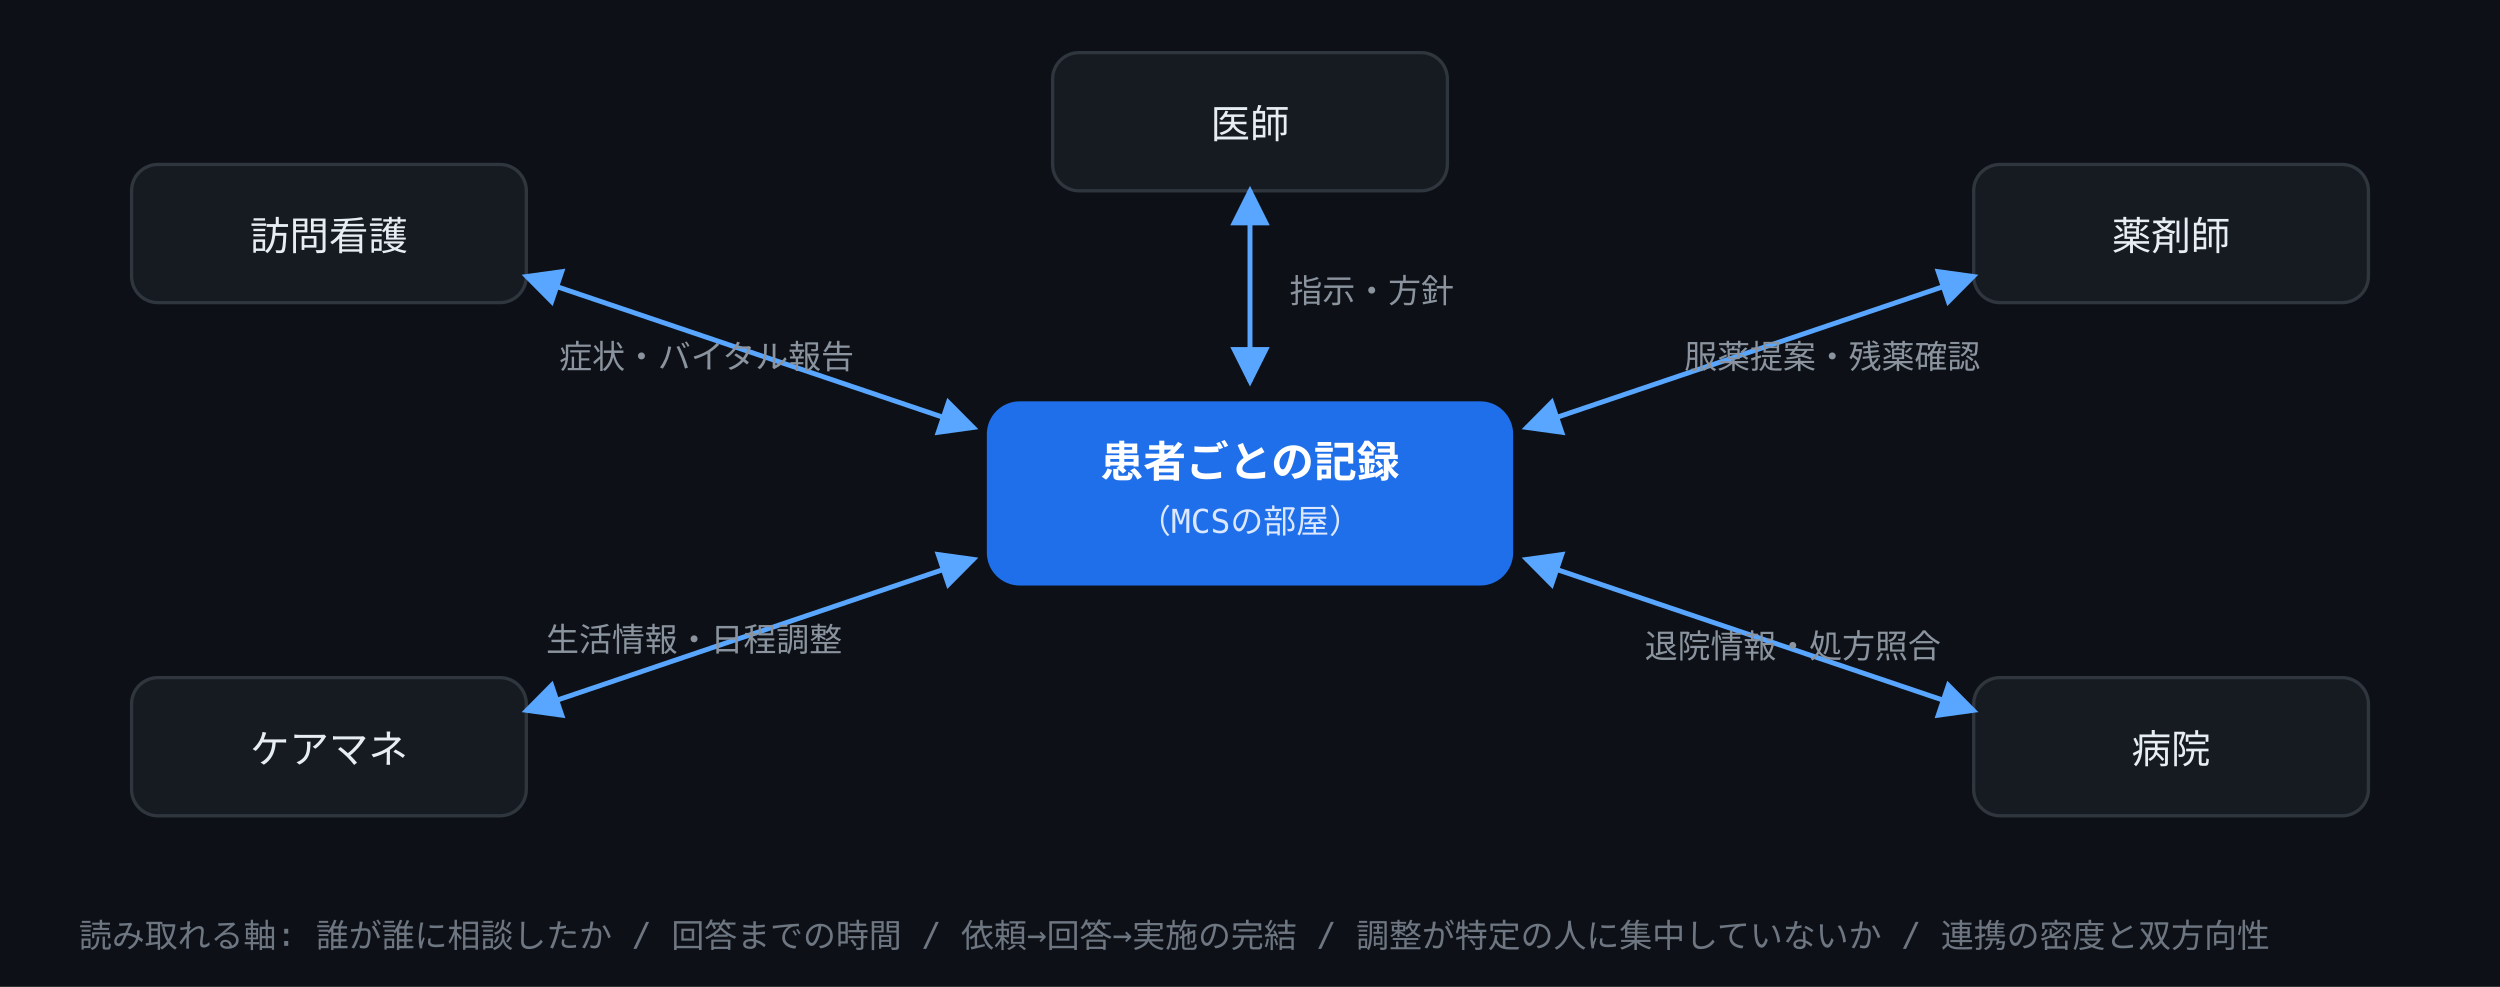
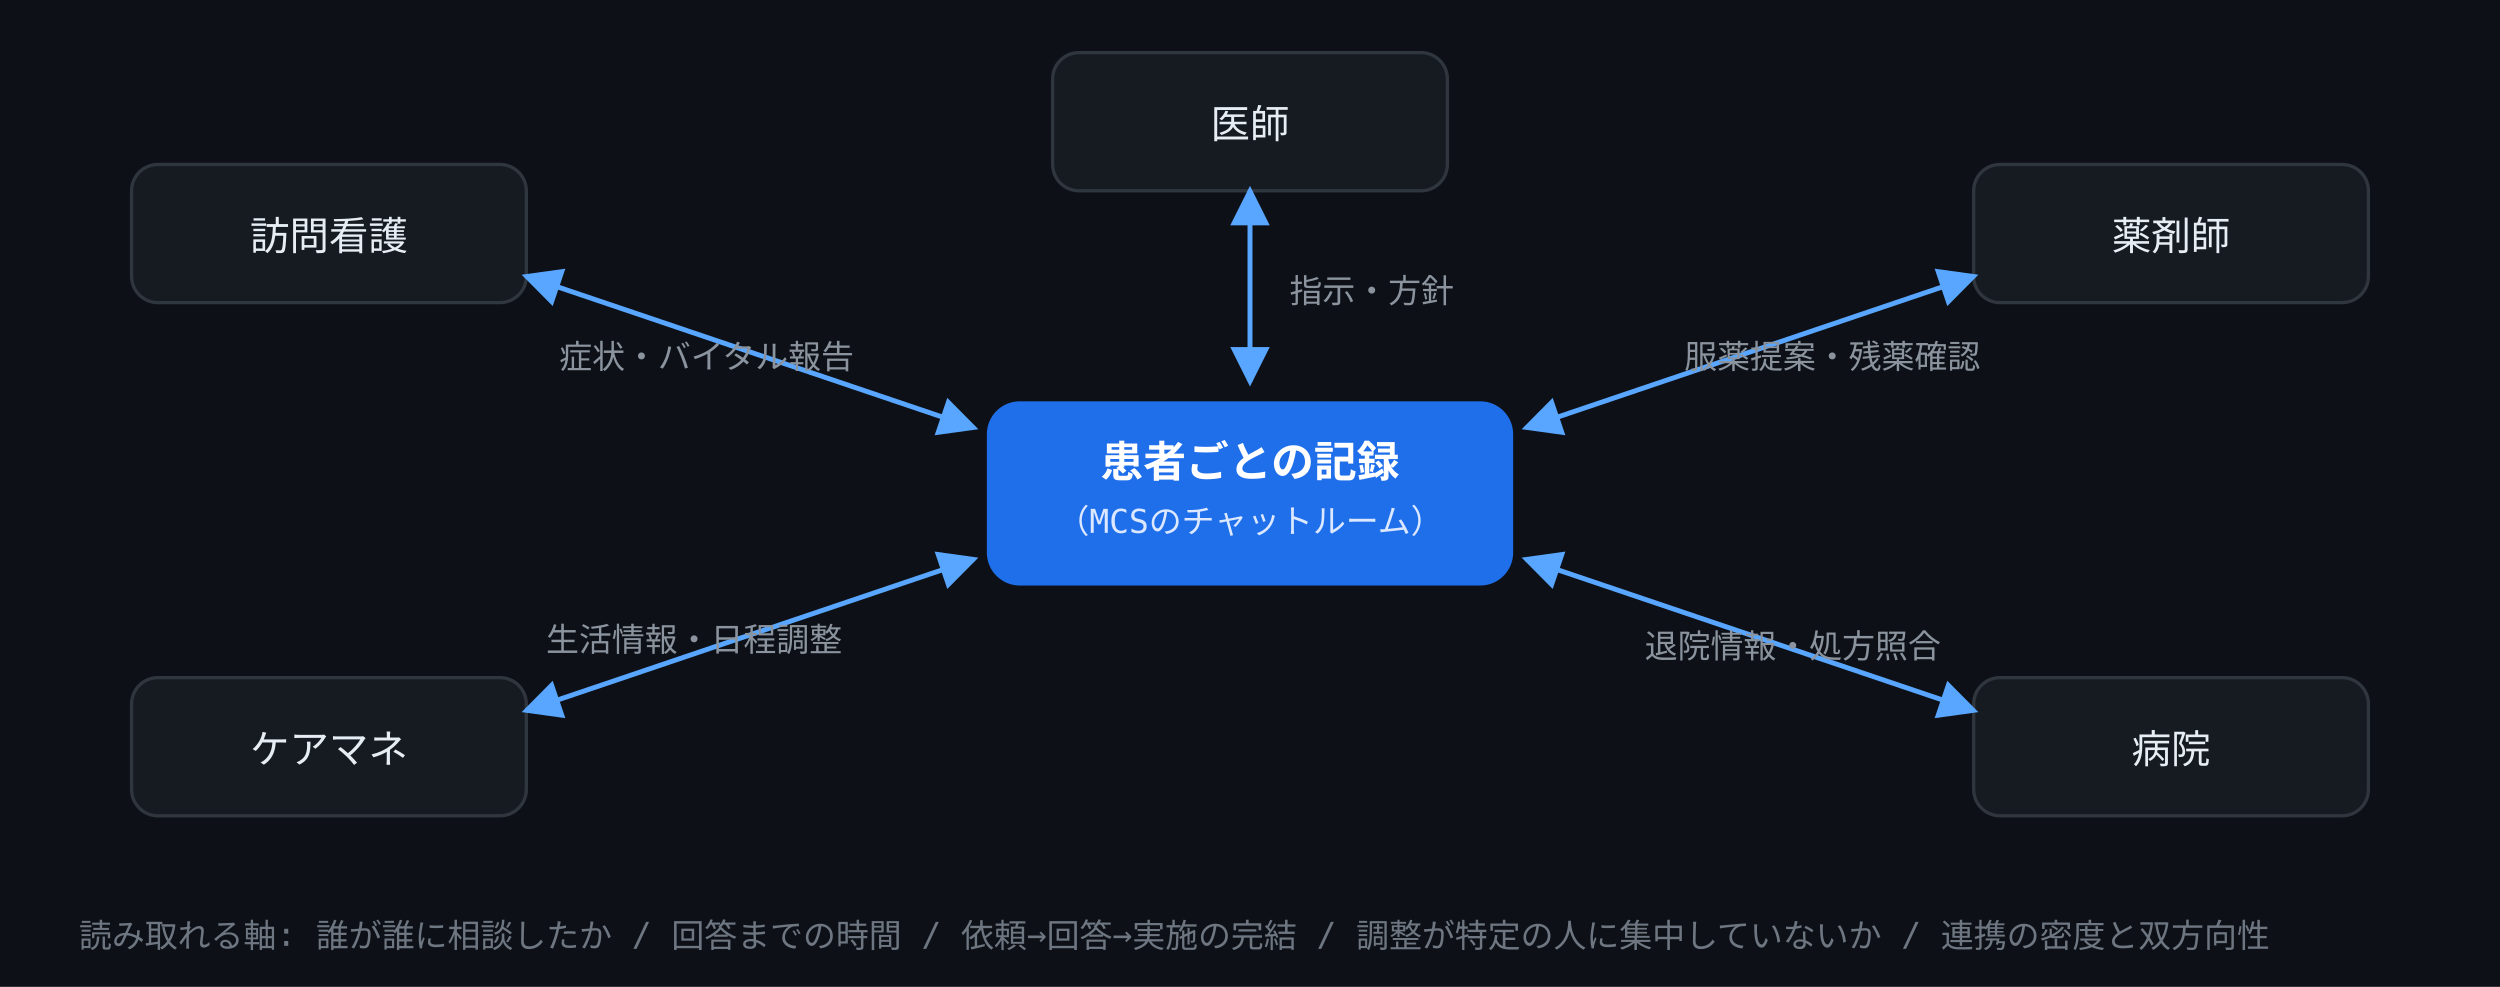
<svg xmlns="http://www.w3.org/2000/svg" width="760" height="300" viewBox="0 0 760 300" font-family="Menlo, 'Hiragino Sans', monospace">
  <rect width="760" height="300" fill="#0d1117" />
  <defs>
    <marker id="net_ar" markerWidth="8" markerHeight="8" refX="7" refY="4" orient="auto">
      <path d="M0,0 L8,4 L0,8 z" fill="#58a6ff" />
    </marker>
    <marker id="net_ar_r" markerWidth="8" markerHeight="8" refX="1" refY="4" orient="auto">
      <path d="M8,0 L0,4 L8,8 z" fill="#58a6ff" />
    </marker>
  </defs>
  <rect x="300" y="122" width="160" height="56" rx="10" fill="#1f6feb" />
  <text x="380" y="145" font-size="13" fill="#fff" text-anchor="middle" font-weight="bold">患者ごとの記録</text>
-   <text x="380" y="162" font-size="10" fill="#dbe8ff" text-anchor="middle">（MCSの部屋）</text>
+   <text x="380" y="162" font-size="10" fill="#dbe8ff" text-anchor="middle">（MCSのチャットルーム）</text>
  <rect x="320" y="16" width="120" height="42" rx="8" fill="#161b22" stroke="#30363d" />
  <text x="380" y="42" font-size="12" fill="#e6edf3" text-anchor="middle">医師</text>
  <rect x="40" y="50" width="120" height="42" rx="8" fill="#161b22" stroke="#30363d" />
  <text x="100" y="76" font-size="12" fill="#e6edf3" text-anchor="middle">訪問看護</text>
  <rect x="40" y="206" width="120" height="42" rx="8" fill="#161b22" stroke="#30363d" />
  <text x="100" y="232" font-size="12" fill="#e6edf3" text-anchor="middle">ケアマネ</text>
  <rect x="600" y="50" width="120" height="42" rx="8" fill="#161b22" stroke="#30363d" />
  <text x="660" y="76" font-size="12" fill="#e6edf3" text-anchor="middle">薬剤師</text>
  <rect x="600" y="206" width="120" height="42" rx="8" fill="#161b22" stroke="#30363d" />
  <text x="660" y="232" font-size="12" fill="#e6edf3" text-anchor="middle">病院</text>
  <line x1="380" y1="58" x2="380" y2="116" stroke="#58a6ff" stroke-width="1.5" marker-start="url(#net_ar_r)" marker-end="url(#net_ar)" />
  <text x="392" y="92" font-size="10" fill="#8b949e">指示・方針</text>
  <line x1="160" y1="84" x2="296" y2="130" stroke="#58a6ff" stroke-width="1.5" marker-start="url(#net_ar_r)" marker-end="url(#net_ar)" />
  <text x="170" y="112" font-size="10" fill="#8b949e">症状・バイタル報告</text>
  <line x1="160" y1="216" x2="296" y2="170" stroke="#58a6ff" stroke-width="1.5" marker-start="url(#net_ar_r)" marker-end="url(#net_ar)" />
  <text x="166" y="198" font-size="10" fill="#8b949e">生活情報・日程調整</text>
  <line x1="600" y1="84" x2="464" y2="130" stroke="#58a6ff" stroke-width="1.5" marker-start="url(#net_ar_r)" marker-end="url(#net_ar)" />
  <text x="512" y="112" font-size="10" fill="#8b949e">服薬提案・残薬確認</text>
  <line x1="600" y1="216" x2="464" y2="170" stroke="#58a6ff" stroke-width="1.5" marker-start="url(#net_ar_r)" marker-end="url(#net_ar)" />
  <text x="500" y="200" font-size="10" fill="#8b949e">退院情報・処方照合</text>
  <text x="24" y="288" font-size="10" fill="#6e7681">読み取れる軸: 誰が誰に相談したか / 回答までの時間 / 依頼→回答→実施の完結 / 調整が特定の人に集中していないか / 連携の密度と双方向性</text>
</svg>
